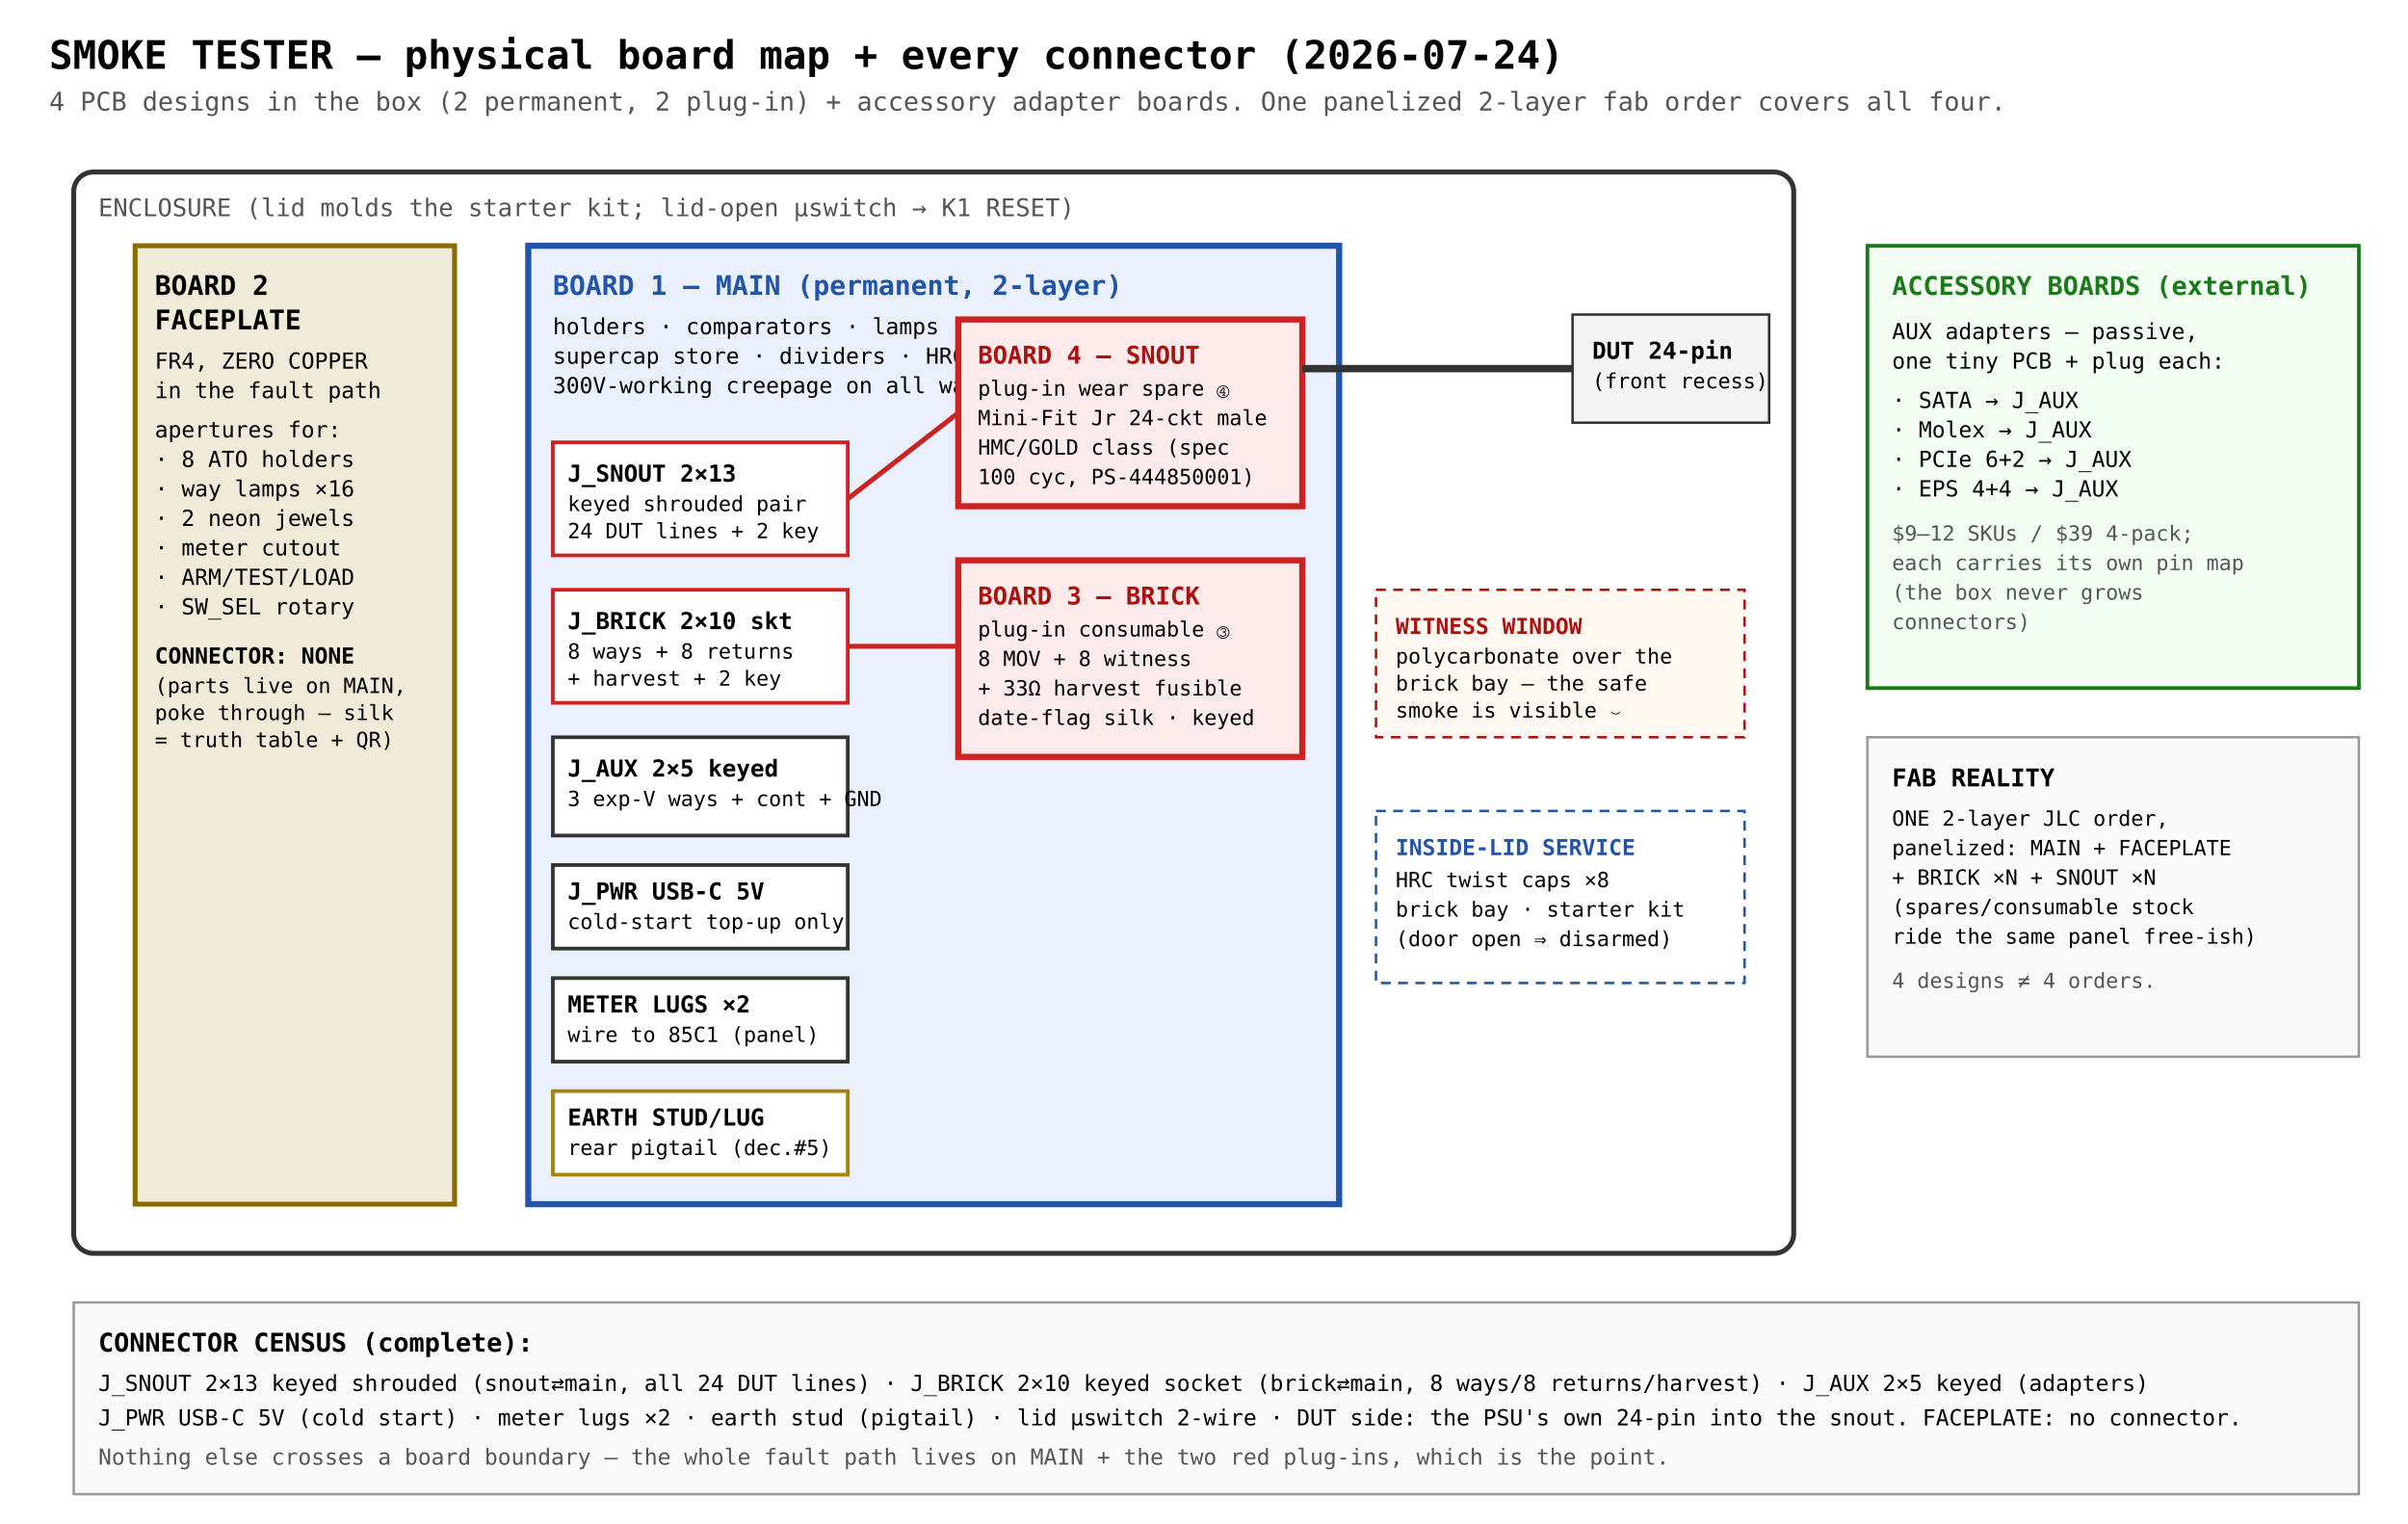
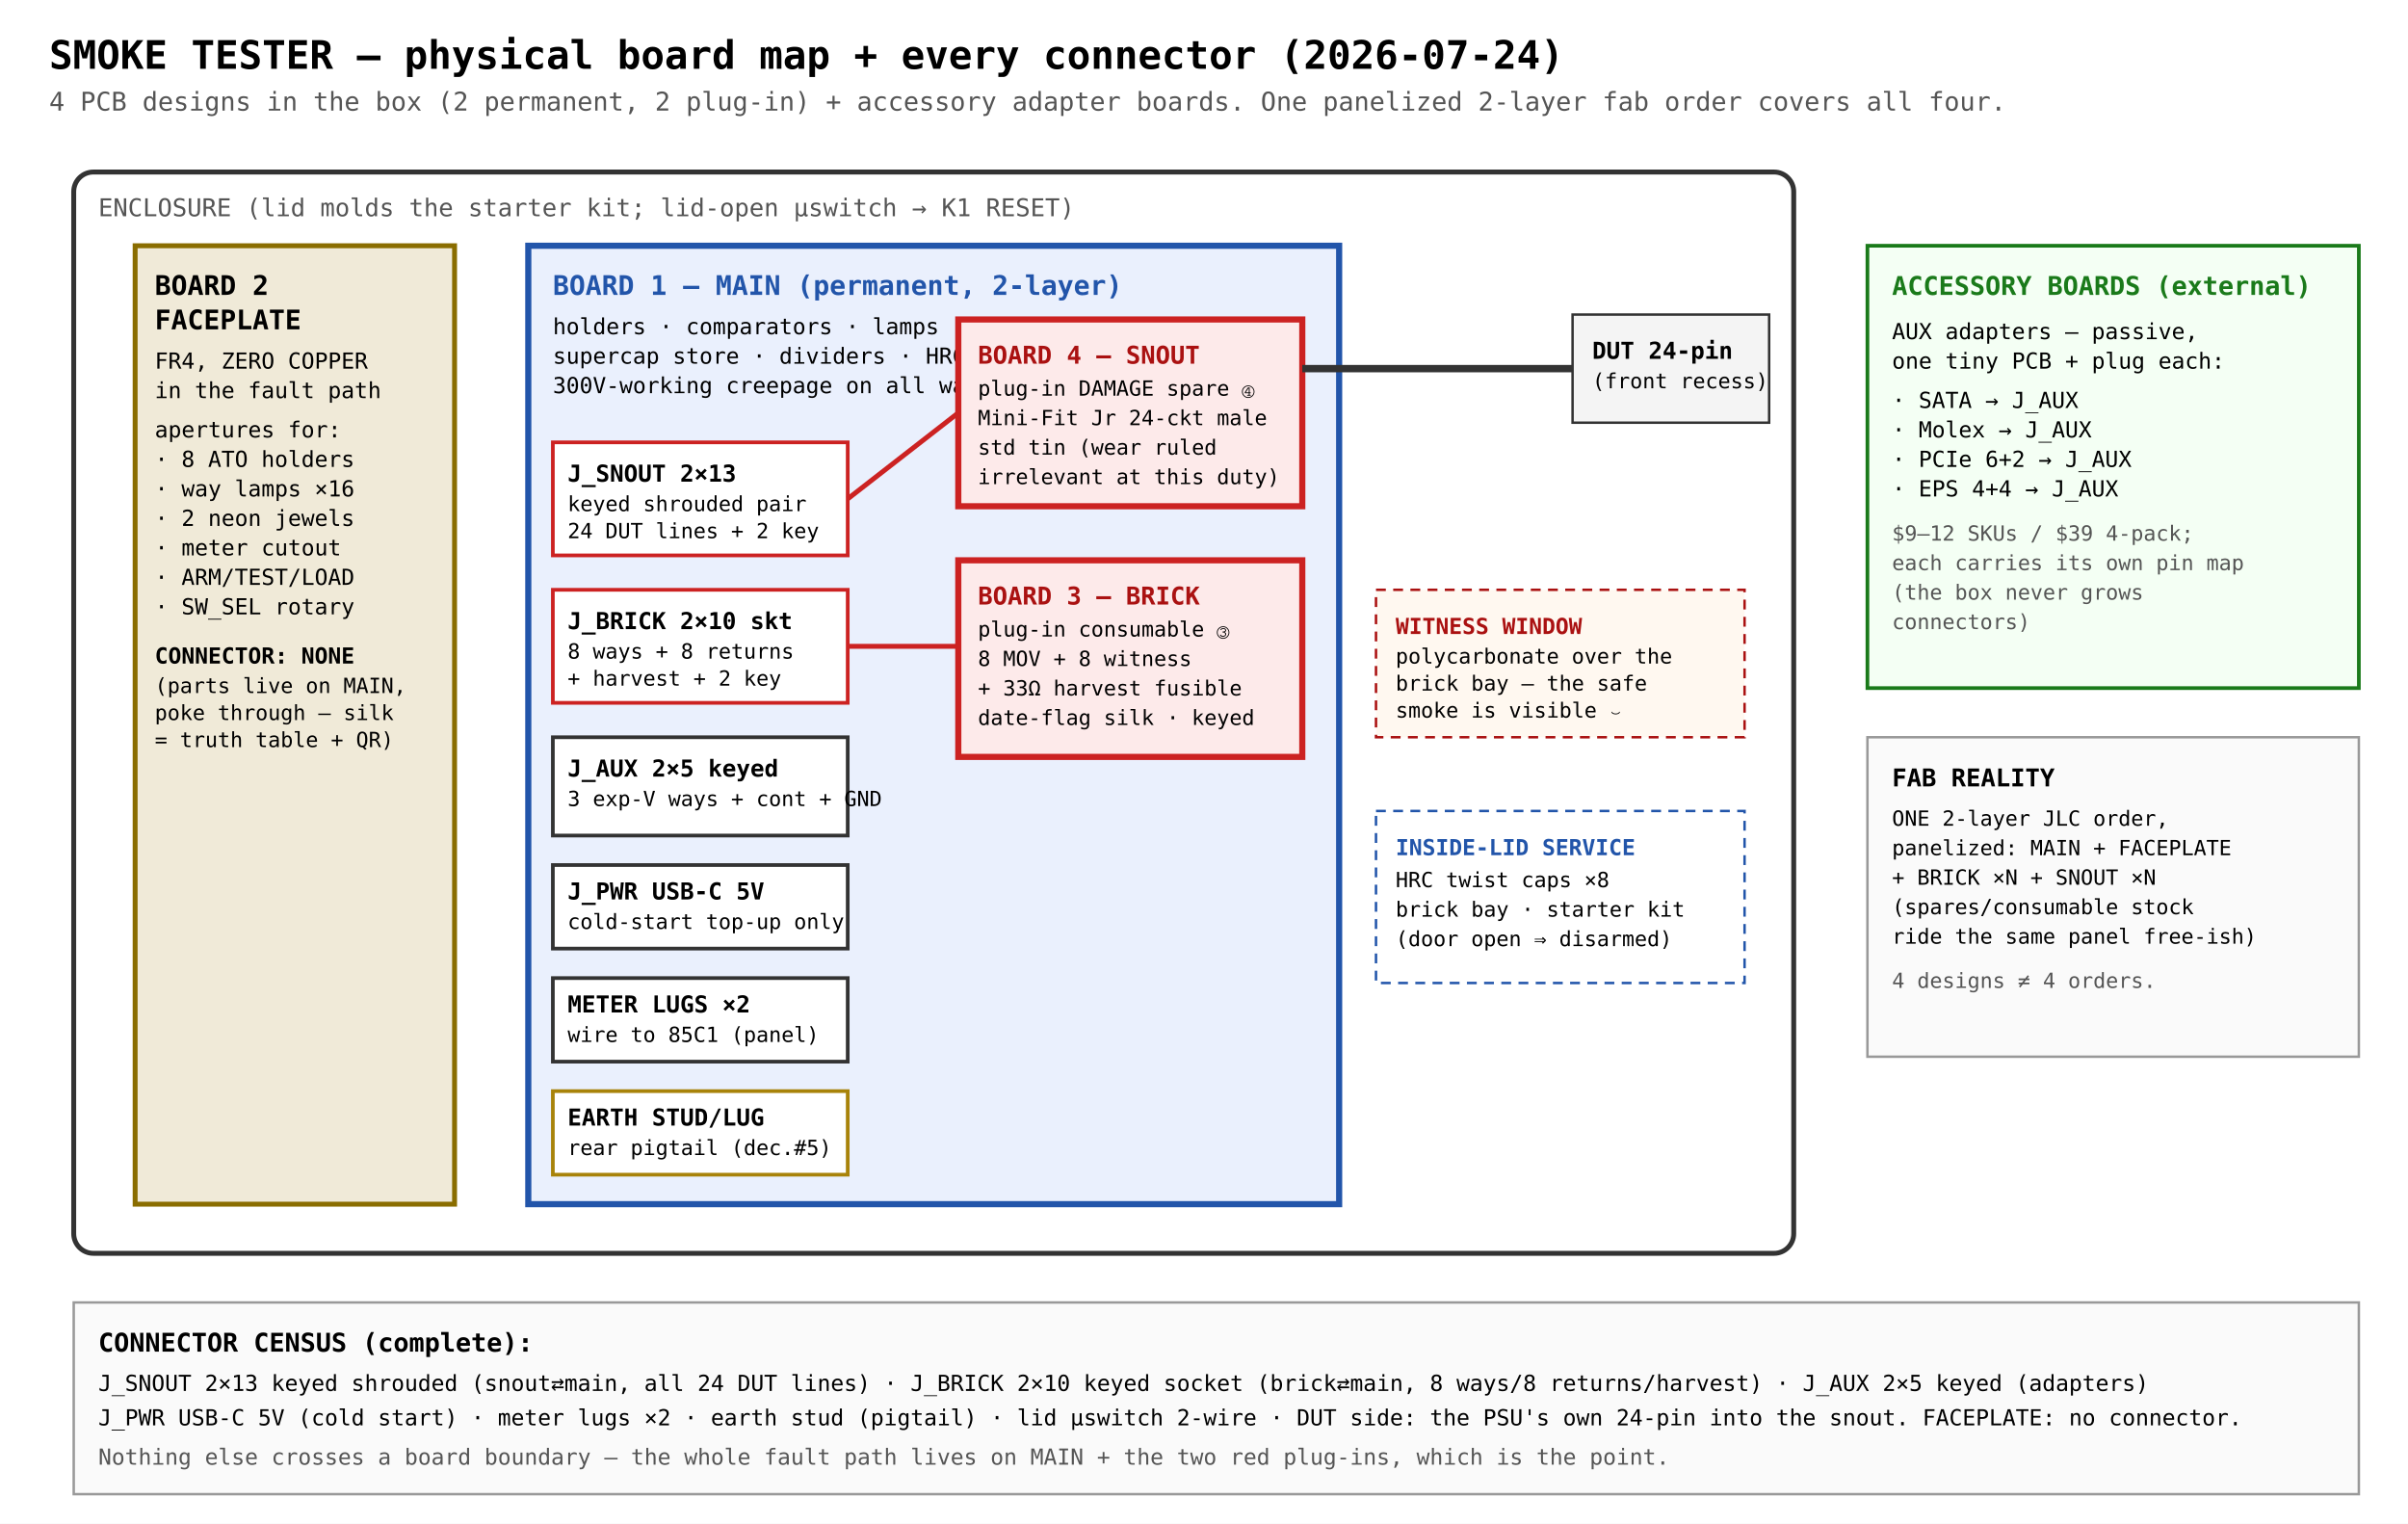
<svg xmlns="http://www.w3.org/2000/svg" width="980" height="620" viewBox="0 0 980 620" font-family="monospace">
  <rect width="980" height="620" fill="#ffffff" />
  <text x="20" y="28" font-size="16" font-weight="bold">SMOKE TESTER — physical board map + every connector (2026-07-24)</text>
  <text x="20" y="45" font-size="10.5" fill="#555">4 PCB designs in the box (2 permanent, 2 plug-in) + accessory adapter boards. One panelized 2-layer fab order covers all four.</text>
  <rect x="30" y="70" width="700" height="440" fill="none" stroke="#333" stroke-width="2" rx="8" />
  <text x="40" y="88" font-size="10" fill="#555">ENCLOSURE (lid molds the starter kit; lid-open µswitch → K1 RESET)</text>
  <rect x="55" y="100" width="130" height="390" fill="#f0ead8" stroke="#8a6d00" stroke-width="2" />
  <text x="63" y="120" font-size="11" font-weight="bold">BOARD 2</text>
  <text x="63" y="134" font-size="11" font-weight="bold">FACEPLATE</text>
  <text x="63" y="150" font-size="9">FR4, ZERO COPPER</text>
  <text x="63" y="162" font-size="9">in the fault path</text>
  <text x="63" y="178" font-size="9">apertures for:</text>
  <text x="63" y="190" font-size="9">· 8 ATO holders</text>
  <text x="63" y="202" font-size="9">· way lamps ×16</text>
  <text x="63" y="214" font-size="9">· 2 neon jewels</text>
  <text x="63" y="226" font-size="9">· meter cutout</text>
  <text x="63" y="238" font-size="9">· ARM/TEST/LOAD</text>
  <text x="63" y="250" font-size="9">· SW_SEL rotary</text>
  <text x="63" y="270" font-size="9" font-weight="bold">CONNECTOR: NONE</text>
  <text x="63" y="282" font-size="8.5">(parts live on MAIN,</text>
  <text x="63" y="293" font-size="8.5">poke through — silk</text>
  <text x="63" y="304" font-size="8.5">= truth table + QR)</text>
  <rect x="215" y="100" width="330" height="390" fill="#eaf0fd" stroke="#2255aa" stroke-width="2.5" />
  <text x="225" y="120" font-size="11" font-weight="bold" fill="#2255aa">BOARD 1 — MAIN (permanent, 2-layer)</text>
  <text x="225" y="136" font-size="9">holders · comparators · lamps · K1 · switches</text>
  <text x="225" y="148" font-size="9">supercap store · dividers · HRC twist holders</text>
  <text x="225" y="160" font-size="9">300V-working creepage on all way copper</text>
  <rect x="225" y="180" width="120" height="46" fill="#fff" stroke="#c22" stroke-width="1.5" />
  <text x="231" y="196" font-size="9.5" font-weight="bold">J_SNOUT 2×13</text>
  <text x="231" y="208" font-size="8.5">keyed shrouded pair</text>
  <text x="231" y="219" font-size="8.5">24 DUT lines + 2 key</text>
  <rect x="225" y="240" width="120" height="46" fill="#fff" stroke="#c22" stroke-width="1.5" />
  <text x="231" y="256" font-size="9.5" font-weight="bold">J_BRICK 2×10 skt</text>
  <text x="231" y="268" font-size="8.5">8 ways + 8 returns</text>
  <text x="231" y="279" font-size="8.5">+ harvest + 2 key</text>
  <rect x="225" y="300" width="120" height="40" fill="#fff" stroke="#333" stroke-width="1.5" />
  <text x="231" y="316" font-size="9.5" font-weight="bold">J_AUX 2×5 keyed</text>
  <text x="231" y="328" font-size="8.5">3 exp-V ways + cont + GND</text>
  <rect x="225" y="352" width="120" height="34" fill="#fff" stroke="#333" stroke-width="1.5" />
  <text x="231" y="366" font-size="9.5" font-weight="bold">J_PWR USB-C 5V</text>
  <text x="231" y="378" font-size="8.5">cold-start top-up only</text>
  <rect x="225" y="398" width="120" height="34" fill="#fff" stroke="#333" stroke-width="1.5" />
  <text x="231" y="412" font-size="9.5" font-weight="bold">METER LUGS ×2</text>
  <text x="231" y="424" font-size="8.5">wire to 85C1 (panel)</text>
  <rect x="225" y="444" width="120" height="34" fill="#fff" stroke="#a8830a" stroke-width="1.5" />
  <text x="231" y="458" font-size="9.5" font-weight="bold">EARTH STUD/LUG</text>
  <text x="231" y="470" font-size="8.5">rear pigtail (dec.#5)</text>
  <rect x="390" y="228" width="140" height="80" fill="#fdeaea" stroke="#c22" stroke-width="2.5" />
  <text x="398" y="246" font-size="10" font-weight="bold" fill="#a11">BOARD 3 — BRICK</text>
  <text x="398" y="259" font-size="8.5">plug-in consumable ③</text>
  <text x="398" y="271" font-size="8.5">8 MOV + 8 witness</text>
  <text x="398" y="283" font-size="8.5">+ 33Ω harvest fusible</text>
  <text x="398" y="295" font-size="8.5">date-flag silk · keyed</text>
  <line x1="345" y1="263" x2="390" y2="263" stroke="#c22" stroke-width="2" />
  <rect x="390" y="130" width="140" height="76" fill="#fdeaea" stroke="#c22" stroke-width="2.5" />
  <text x="398" y="148" font-size="10" font-weight="bold" fill="#a11">BOARD 4 — SNOUT</text>
-   <text x="398" y="161" font-size="8.5">plug-in wear spare ④</text>
+   <text x="398" y="161" font-size="8.5">plug-in DAMAGE spare ④</text>
  <text x="398" y="173" font-size="8.5">Mini-Fit Jr 24-ckt male</text>
-   <text x="398" y="185" font-size="8.5">HMC/GOLD class (spec</text>
-   <text x="398" y="197" font-size="8.5">100 cyc, PS-444850001)</text>
+   <text x="398" y="185" font-size="8.5">std tin (wear ruled</text>
+   <text x="398" y="197" font-size="8.5">irrelevant at this duty)</text>
  <line x1="345" y1="203" x2="390" y2="168" stroke="#c22" stroke-width="2" />
  <line x1="530" y1="150" x2="640" y2="150" stroke="#333" stroke-width="3" />
  <rect x="640" y="128" width="80" height="44" fill="#f4f4f4" stroke="#333" />
  <text x="648" y="146" font-size="9.5" font-weight="bold">DUT 24-pin</text>
  <text x="648" y="158" font-size="8.5">(front recess)</text>
  <rect x="560" y="240" width="150" height="60" fill="#fff8f0" stroke="#a11" stroke-dasharray="4 3" />
  <text x="568" y="258" font-size="9" font-weight="bold" fill="#a11">WITNESS WINDOW</text>
  <text x="568" y="270" font-size="8.5">polycarbonate over the</text>
  <text x="568" y="281" font-size="8.5">brick bay — the safe</text>
  <text x="568" y="292" font-size="8.5">smoke is visible ⌣</text>
  <rect x="560" y="330" width="150" height="70" fill="#fff" stroke="#2255aa" stroke-dasharray="4 3" />
  <text x="568" y="348" font-size="9" font-weight="bold" fill="#2255aa">INSIDE-LID SERVICE</text>
  <text x="568" y="361" font-size="8.5">HRC twist caps ×8</text>
  <text x="568" y="373" font-size="8.5">brick bay · starter kit</text>
  <text x="568" y="385" font-size="8.5">(door open ⇒ disarmed)</text>
  <rect x="760" y="100" width="200" height="180" fill="#f4fff4" stroke="#1a7a1a" stroke-width="1.5" />
  <text x="770" y="120" font-size="10.5" font-weight="bold" fill="#1a7a1a">ACCESSORY BOARDS (external)</text>
  <text x="770" y="138" font-size="9">AUX adapters — passive,</text>
  <text x="770" y="150" font-size="9">one tiny PCB + plug each:</text>
  <text x="770" y="166" font-size="9">· SATA → J_AUX</text>
  <text x="770" y="178" font-size="9">· Molex → J_AUX</text>
  <text x="770" y="190" font-size="9">· PCIe 6+2 → J_AUX</text>
  <text x="770" y="202" font-size="9">· EPS 4+4 → J_AUX</text>
  <text x="770" y="220" font-size="8.5" fill="#555">$9–12 SKUs / $39 4-pack;</text>
  <text x="770" y="232" font-size="8.5" fill="#555">each carries its own pin map</text>
  <text x="770" y="244" font-size="8.5" fill="#555">(the box never grows</text>
  <text x="770" y="256" font-size="8.5" fill="#555">connectors)</text>
  <rect x="760" y="300" width="200" height="130" fill="#fafafa" stroke="#999" />
  <text x="770" y="320" font-size="10" font-weight="bold">FAB REALITY</text>
  <text x="770" y="336" font-size="8.5">ONE 2-layer JLC order,</text>
  <text x="770" y="348" font-size="8.5">panelized: MAIN + FACEPLATE</text>
  <text x="770" y="360" font-size="8.5">+ BRICK ×N + SNOUT ×N</text>
  <text x="770" y="372" font-size="8.5">(spares/consumable stock</text>
  <text x="770" y="384" font-size="8.5">ride the same panel free-ish)</text>
  <text x="770" y="402" font-size="8.5" fill="#555">4 designs ≠ 4 orders.</text>
  <rect x="30" y="530" width="930" height="78" fill="#fafafa" stroke="#999" />
  <text x="40" y="550" font-size="10.5" font-weight="bold">CONNECTOR CENSUS (complete):</text>
  <text x="40" y="566" font-size="9">J_SNOUT 2×13 keyed shrouded (snout⇄main, all 24 DUT lines) · J_BRICK 2×10 keyed socket (brick⇄main, 8 ways/8 returns/harvest) · J_AUX 2×5 keyed (adapters)</text>
  <text x="40" y="580" font-size="9">J_PWR USB-C 5V (cold start) · meter lugs ×2 · earth stud (pigtail) · lid µswitch 2-wire · DUT side: the PSU's own 24-pin into the snout. FACEPLATE: no connector.</text>
  <text x="40" y="596" font-size="9" fill="#555">Nothing else crosses a board boundary — the whole fault path lives on MAIN + the two red plug-ins, which is the point.</text>
</svg>
